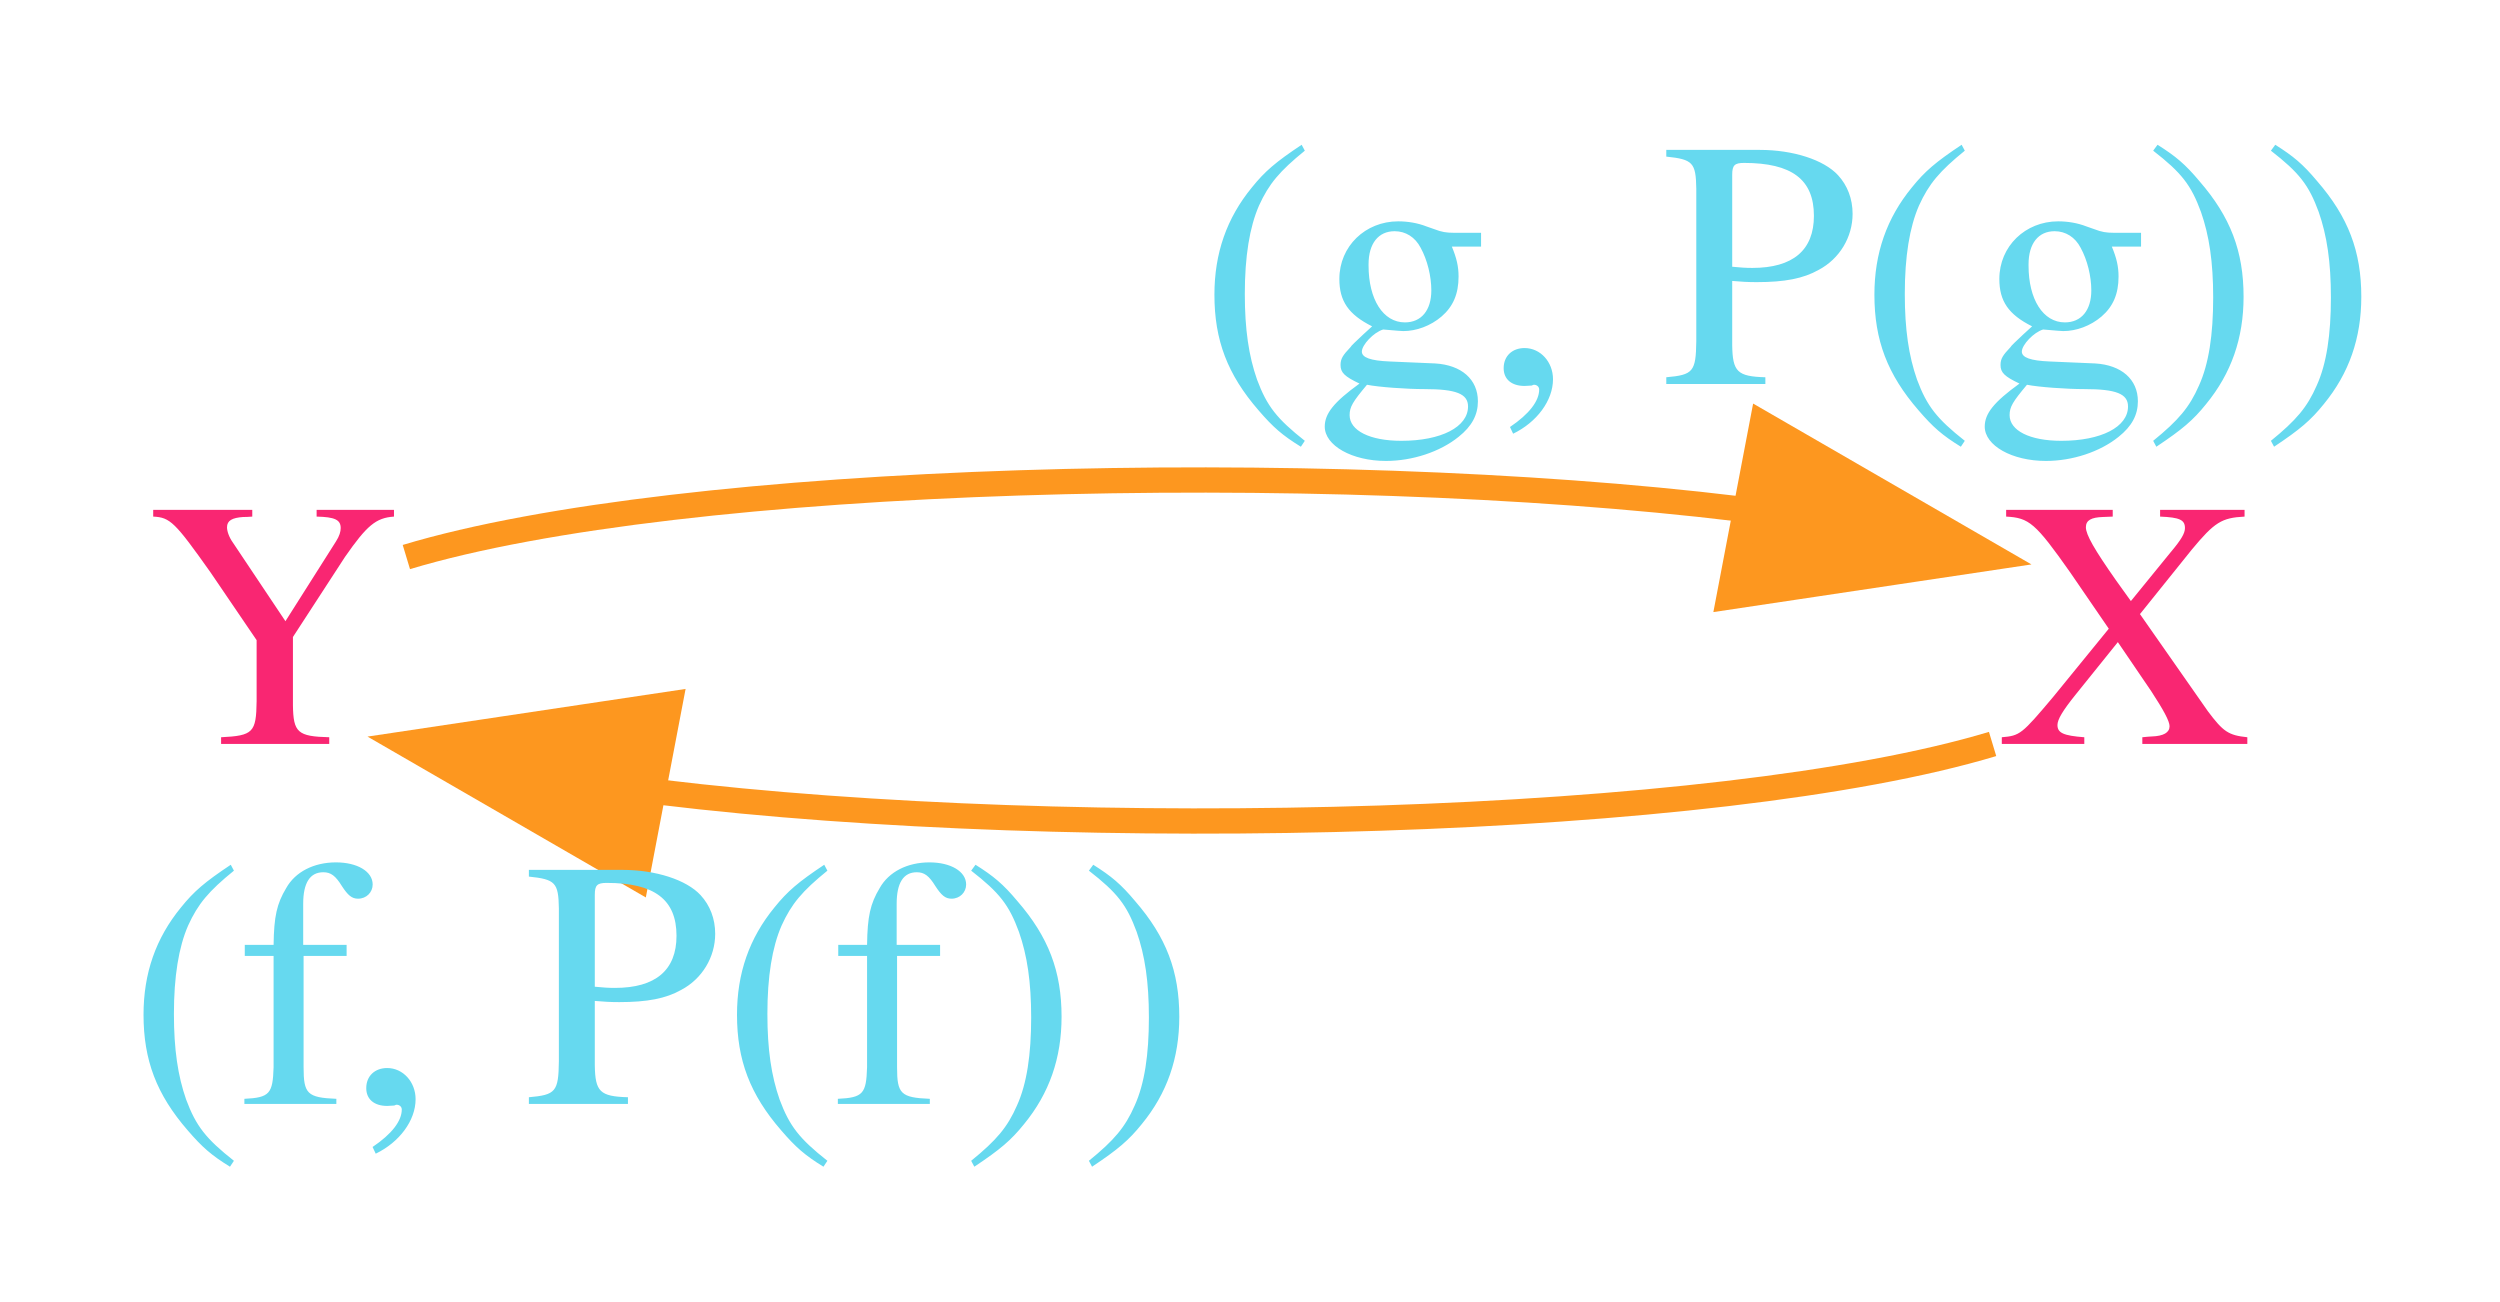
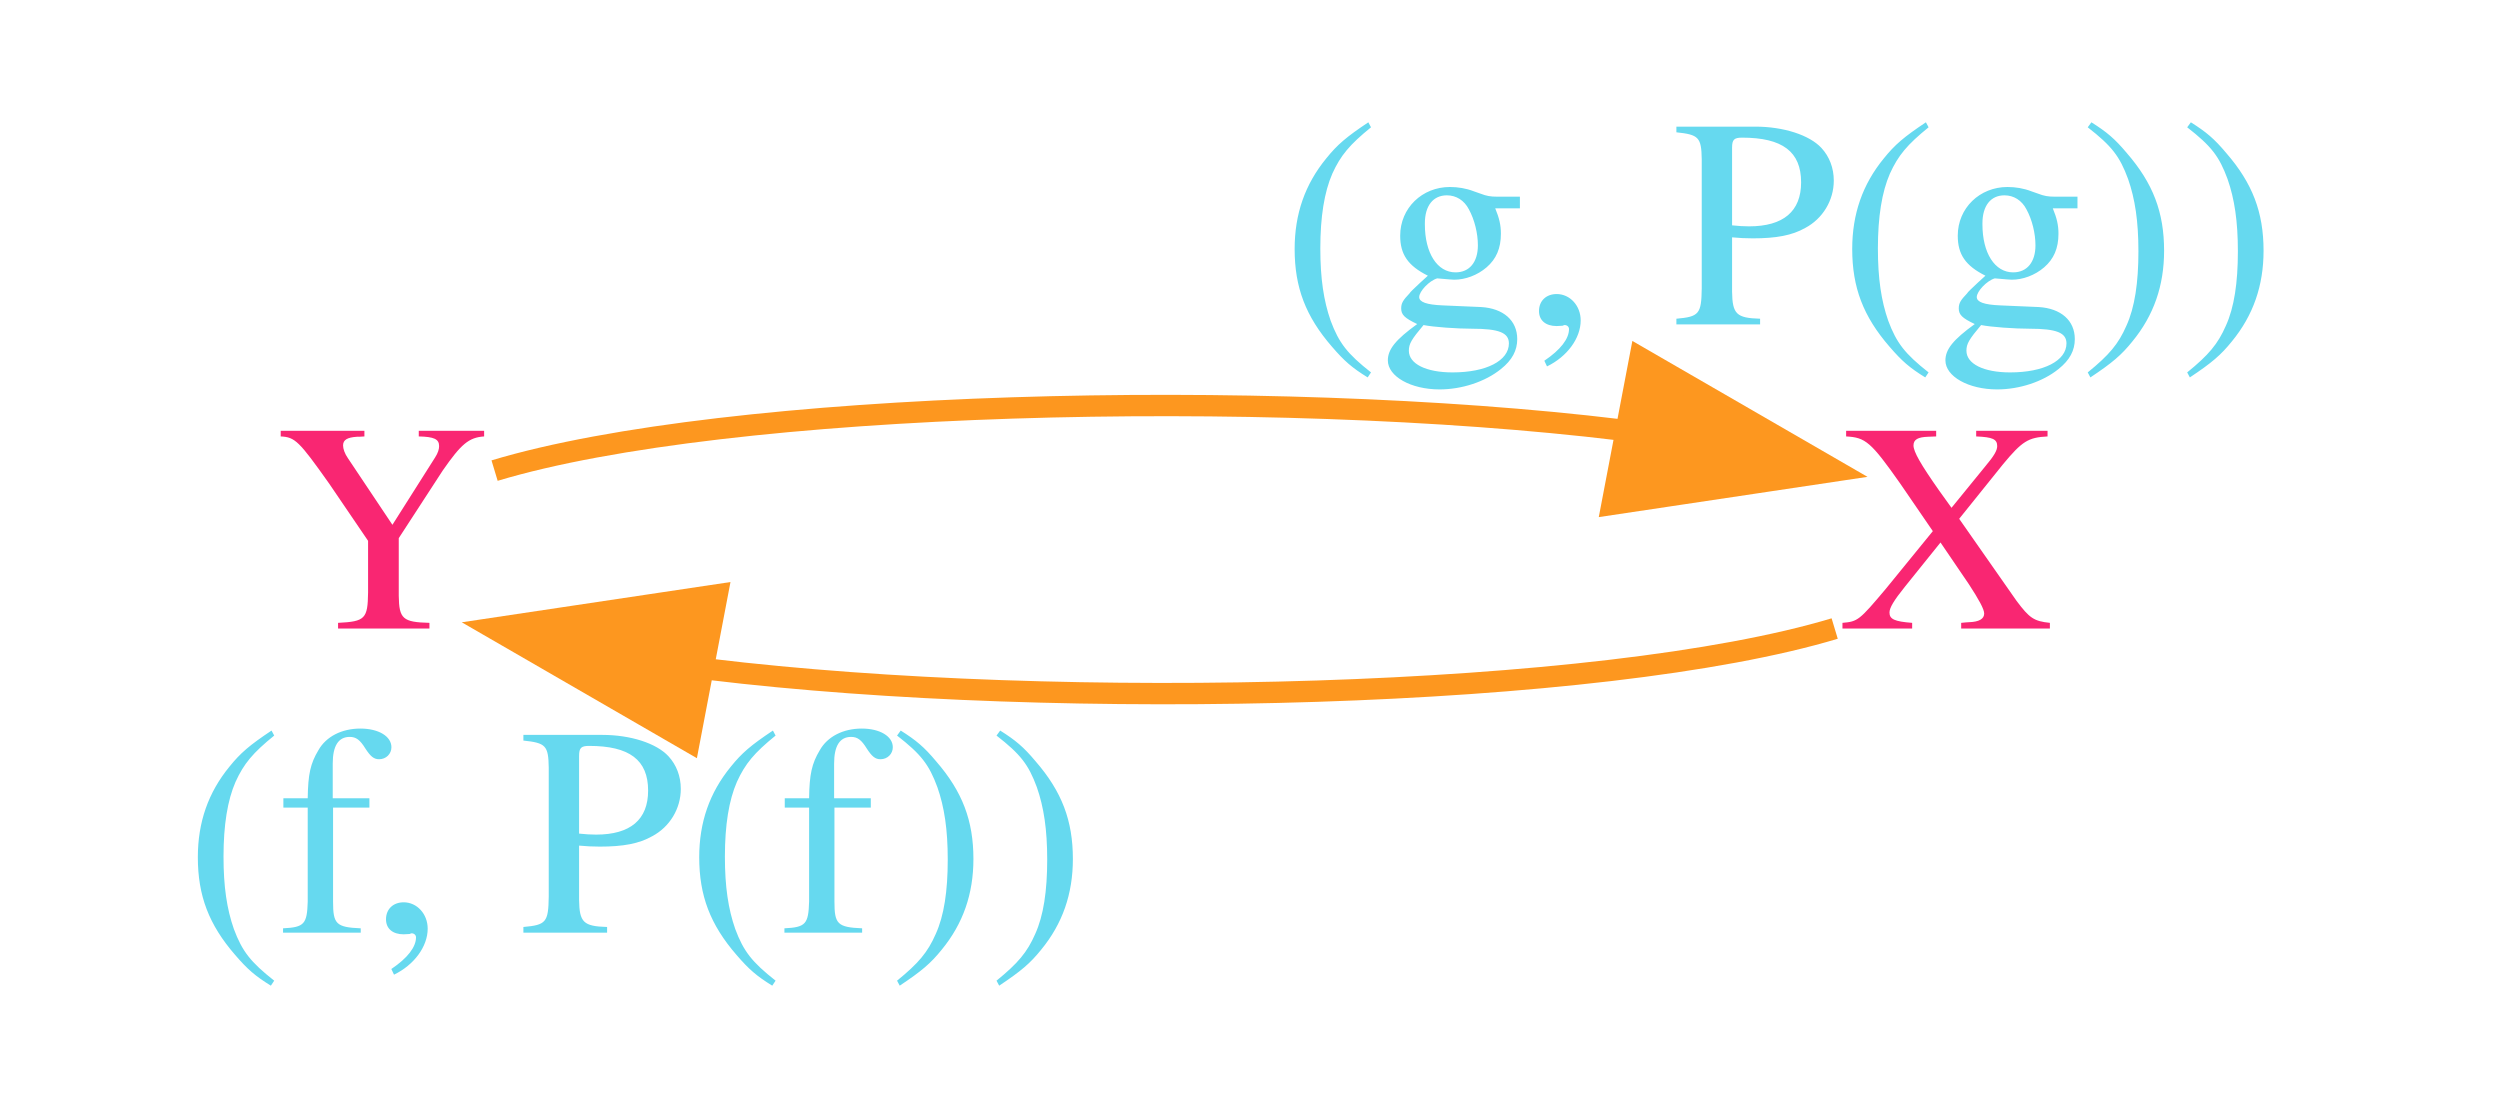
- <svg xmlns="http://www.w3.org/2000/svg" width="98pt" height="51pt" viewBox="0.00 0.00 97.59 51.50">
+ <svg xmlns="http://www.w3.org/2000/svg" width="116pt" height="51pt" viewBox="0.00 0.00 115.59 51.50">
  <g id="graph0" class="graph" transform="scale(1 1) rotate(0) translate(4 47.5)">
-     <polygon fill="transparent" stroke="transparent" points="-4,4 -4,-47.5 93.59,-47.5 93.59,4 -4,4" />
+     <polygon fill="transparent" stroke="transparent" points="-4,4 -4,-47.5 111.59,-47.5 111.59,4 -4,4" />
    <g id="node1" class="node">
-       <text text-anchor="middle" x="79.47" y="-18.05" font-family="Times,serif" font-size="14.00" fill="#f92672">X</text>
+       <text text-anchor="middle" x="86.47" y="-18.05" font-family="Times,serif" font-size="14.00" fill="#f92672">X</text>
    </g>
    <g id="node2" class="node">
-       <text text-anchor="middle" x="6.12" y="-18.05" font-family="Times,serif" font-size="14.00" fill="#f92672">Y</text>
+       <text text-anchor="middle" x="13.12" y="-18.05" font-family="Times,serif" font-size="14.00" fill="#f92672">Y</text>
    </g>
    <g id="edge1" class="edge">
-       <path fill="none" stroke="#fd971f" d="M74.19,-18.05C63.3,-14.77 37.98,-14.14 21.47,-16.14" />
-       <polygon fill="#fd971f" stroke="#fd971f" points="20.52,-12.76 11.35,-18.06 21.83,-19.63 20.52,-12.76" />
-       <text text-anchor="middle" x="21.5" y="-3.8" font-family="Times,serif" font-size="14.00" fill="#66d9ef">(f, P(f))</text>
+       <path fill="none" stroke="#fd971f" d="M81.19,-18.05C70.3,-14.77 44.98,-14.14 28.47,-16.14" />
+       <polygon fill="#fd971f" stroke="#fd971f" points="27.52,-12.76 18.35,-18.06 28.83,-19.63 27.52,-12.76" />
+       <text text-anchor="middle" x="25" y="-3.8" font-family="Times,serif" font-size="14.00" fill="#66d9ef">(f, P(f))</text>
    </g>
    <g id="edge2" class="edge">
-       <path fill="none" stroke="#fd971f" d="M11.4,-25.45C22.29,-28.73 47.61,-29.36 64.12,-27.36" />
-       <polygon fill="#fd971f" stroke="#fd971f" points="65.07,-30.74 74.24,-25.44 63.76,-23.87 65.07,-30.74" />
-       <text text-anchor="middle" x="66.09" y="-32.3" font-family="Times,serif" font-size="14.00" fill="#66d9ef">(g, P(g))</text>
+       <path fill="none" stroke="#fd971f" d="M18.4,-25.45C29.29,-28.73 54.61,-29.36 71.12,-27.36" />
+       <polygon fill="#fd971f" stroke="#fd971f" points="72.07,-30.74 81.24,-25.44 70.76,-23.87 72.07,-30.74" />
+       <text text-anchor="middle" x="78.59" y="-32.3" font-family="Times,serif" font-size="14.00" fill="#66d9ef">(g, P(g))</text>
    </g>
  </g>
</svg>
